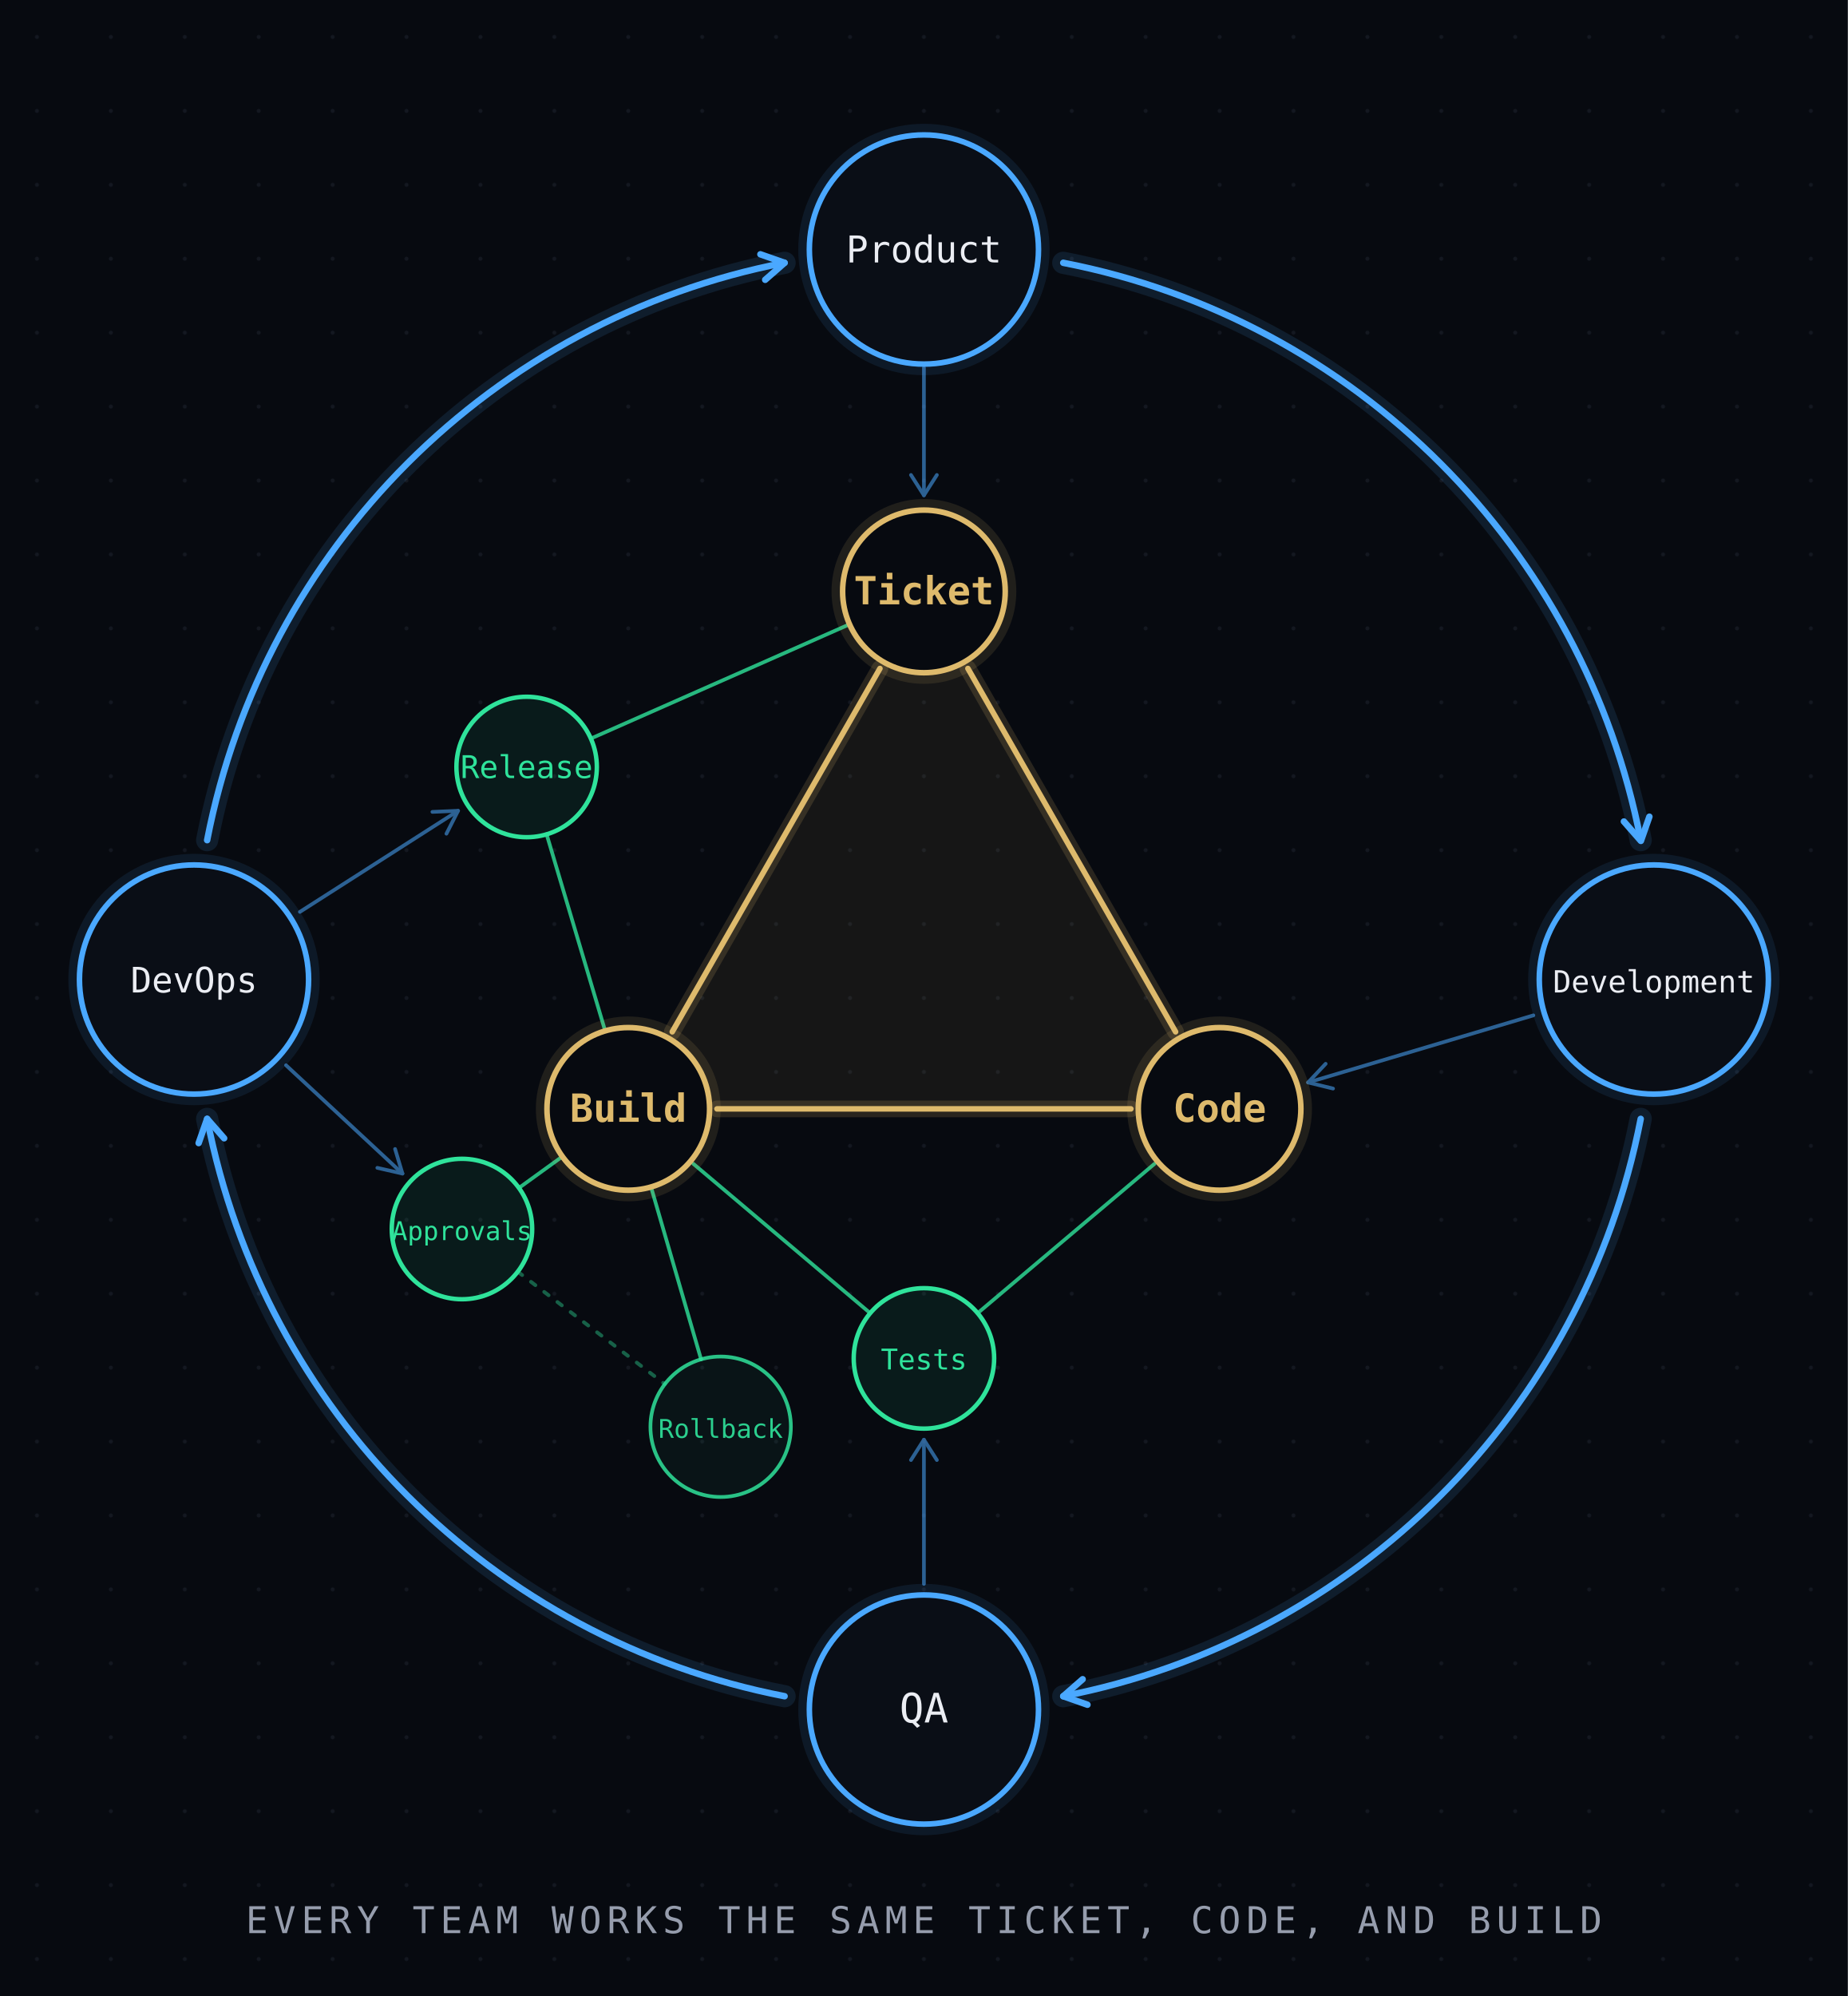
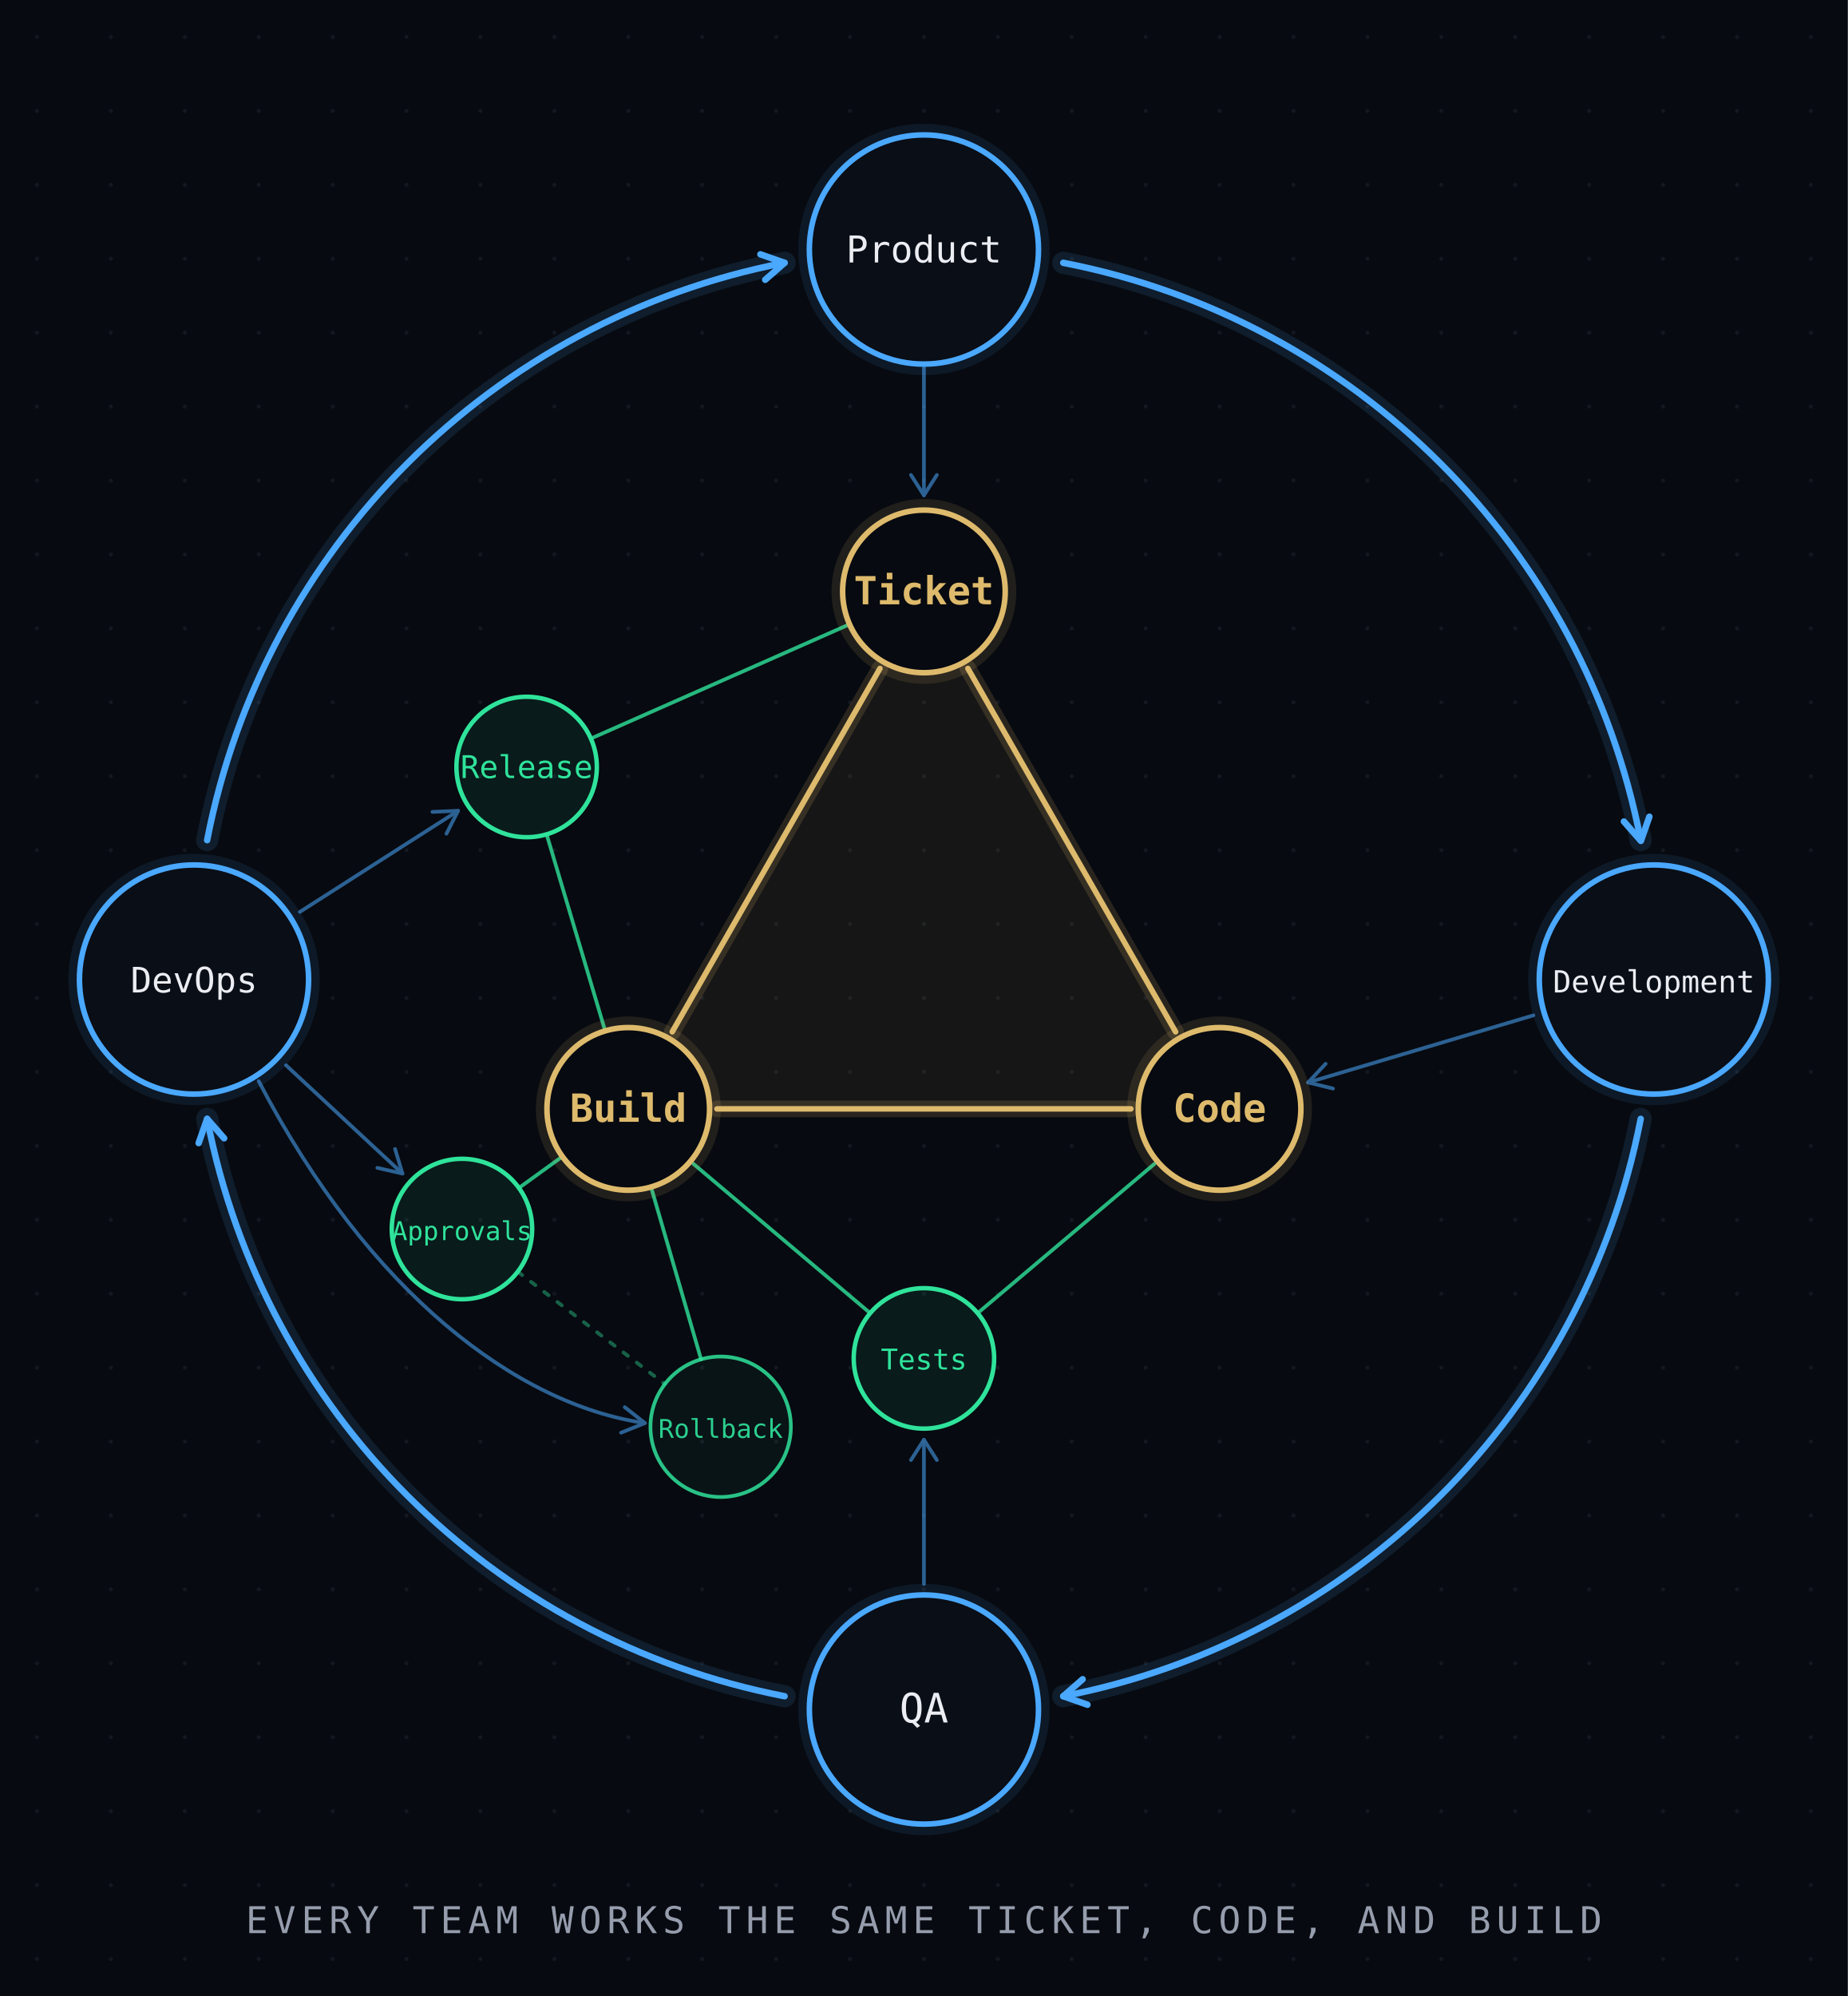
<svg xmlns="http://www.w3.org/2000/svg" viewBox="0 0 1000 1080" width="1000" height="1080" role="img" aria-labelledby="spine-title">
  <defs>
    <style>
      text { font-family: ui-monospace, SFMono-Regular, Menlo, Consolas, monospace; }
    </style>
    <pattern id="dots" width="40" height="40" patternUnits="userSpaceOnUse">
      <circle cx="20" cy="20" r="1.1" fill="#2a303f" />
    </pattern>
  </defs>
  <rect width="1000" height="1080" fill="#070a10" />
  <rect width="1000" height="1080" fill="url(#dots)" opacity="0.35" />
  <g fill="none" stroke-linecap="round">
    <g stroke="#4aa8ff" stroke-width="12" opacity="0.12">
      <path d="M 575.4 142.2 A 395 395 0 0 1 887.9 454.6" />
      <path d="M 887.9 605.4 A 395 395 0 0 1 575.4 917.8" />
      <path d="M 424.6 917.8 A 395 395 0 0 1 112.1 605.4" />
      <path d="M 112.1 454.6 A 395 395 0 0 1 424.6 142.2" />
    </g>
    <g stroke="#4aa8ff" stroke-width="3.5">
      <path d="M 575.4 142.2 A 395 395 0 0 1 887.9 454.6" />
      <path d="M 887.9 605.4 A 395 395 0 0 1 575.4 917.8" />
      <path d="M 424.6 917.8 A 395 395 0 0 1 112.1 605.4" />
      <path d="M 112.1 454.6 A 395 395 0 0 1 424.6 142.2" />
    </g>
    <g stroke="#4aa8ff" stroke-width="3.5" stroke-linejoin="round">
      <path d="M 878.8 444.5 L 888 455 L 892.6 441.9" />
      <path d="M 585.9 908.6 L 575.4 917.8 L 588.5 922.4" />
      <path d="M 121.3 615.9 L 112.1 605.4 L 107.5 618.5" />
      <path d="M 414.1 151.4 L 424.6 142.2 L 411.5 137.6" />
    </g>
  </g>
  <g stroke="#4aa8ff" stroke-width="2" opacity="0.55" fill="none" stroke-linecap="round" stroke-linejoin="round">
    <path d="M 500 199 V 268" />
    <path d="M 493 257 L 500 268 L 507 257" />
    <path d="M 829.8 549.4 L 707.9 585.7" />
    <path d="M 717.4 575.6 L 707.9 585.7 L 721.4 589.0" />
    <path d="M 500 857 V 779" />
    <path d="M 493 790 L 500 779 L 507 790" />
    <path d="M 162.3 493.4 L 247.9 438.7" />
    <path d="M 241.6 451.1 L 247.9 438.7 L 234.0 439.3" />
    <path d="M 154.8 576.4 L 217.8 635.0" />
    <path d="M 204.2 631.9 L 217.8 635.0 L 213.8 621.7" />
+     <path d="M 140 585 C 200 700, 280 760, 349 770" />
+     <path d="M 336.1 775.2 L 349 770 L 338.1 761.4" />
  </g>
  <g fill="none" stroke="#2fe39b" stroke-width="2" opacity="0.8" stroke-linecap="round">
    <path d="M 319.8 399.6 L 459.7 337.8" />
    <path d="M 295.8 451.4 L 327.5 557.8" />
    <path d="M 280.8 642.8 L 304.3 625.8" />
    <path d="M 352.3 642.2 L 379.4 735.5" />
    <path d="M 280.2 688.1 L 359.8 748.9" stroke-dasharray="3 6" opacity="0.5" />
    <path d="M 470.9 710.5 L 375.2 629.7" />
    <path d="M 529.1 710.5 L 624.8 629.7" />
  </g>
  <g>
    <circle cx="285" cy="415" r="38" fill="rgba(47,227,155,0.08)" stroke="#2fe39b" stroke-width="2.4" />
    <text x="285" y="421" text-anchor="middle" fill="#2fe39b" font-size="17">Release</text>
    <circle cx="250" cy="665" r="38" fill="rgba(47,227,155,0.08)" stroke="#2fe39b" stroke-width="2.4" />
    <text x="250" y="671" text-anchor="middle" fill="#2fe39b" font-size="14">Approvals</text>
    <circle cx="390" cy="772" r="38" fill="rgba(47,227,155,0.06)" stroke="#2fe39b" stroke-width="2" opacity="0.85" />
    <text x="390" y="778" text-anchor="middle" fill="#2fe39b" font-size="14" opacity="0.9">Rollback</text>
    <circle cx="500" cy="735" r="38" fill="rgba(47,227,155,0.08)" stroke="#2fe39b" stroke-width="2.4" />
    <text x="500" y="741" text-anchor="middle" fill="#2fe39b" font-size="15.5">Tests</text>
  </g>
  <polygon points="500,320 660,600 340,600" fill="rgba(222,186,108,0.07)" stroke="none" />
  <g fill="none" stroke-linecap="round">
    <g stroke="#deba6c" stroke-width="9" opacity="0.16">
      <path d="M 523.8 361.7 L 636.2 558.3" />
      <path d="M 476.2 361.7 L 363.8 558.3" />
      <path d="M 388 600 L 612 600" />
    </g>
    <g stroke="#deba6c" stroke-width="3">
      <path d="M 523.8 361.7 L 636.2 558.3" />
      <path d="M 476.2 361.7 L 363.8 558.3" />
      <path d="M 388 600 L 612 600" />
    </g>
  </g>
  <g>
    <circle cx="500" cy="320" r="50" fill="#deba6c" opacity="0.12" />
    <circle cx="500" cy="320" r="44" fill="#070a10" stroke="#deba6c" stroke-width="3" />
    <text x="500" y="327" text-anchor="middle" fill="#deba6c" font-size="21" font-weight="600">Ticket</text>
    <circle cx="660" cy="600" r="50" fill="#deba6c" opacity="0.12" />
    <circle cx="660" cy="600" r="44" fill="#070a10" stroke="#deba6c" stroke-width="3" />
    <text x="660" y="607" text-anchor="middle" fill="#deba6c" font-size="21" font-weight="600">Code</text>
    <circle cx="340" cy="600" r="50" fill="#deba6c" opacity="0.12" />
    <circle cx="340" cy="600" r="44" fill="#070a10" stroke="#deba6c" stroke-width="3" />
    <text x="340" y="607" text-anchor="middle" fill="#deba6c" font-size="21" font-weight="600">Build</text>
  </g>
  <g>
    <circle cx="500" cy="135" r="68" fill="#4aa8ff" opacity="0.10" />
    <circle cx="500" cy="135" r="62" fill="#0a0e16" stroke="#4aa8ff" stroke-width="3" />
    <text x="500" y="142" text-anchor="middle" fill="#ebedf3" font-size="20">Product</text>
    <circle cx="895" cy="530" r="68" fill="#4aa8ff" opacity="0.10" />
    <circle cx="895" cy="530" r="62" fill="#0a0e16" stroke="#4aa8ff" stroke-width="3" />
    <text x="895" y="537" text-anchor="middle" fill="#ebedf3" font-size="16.5">Development</text>
    <circle cx="500" cy="925" r="68" fill="#4aa8ff" opacity="0.10" />
    <circle cx="500" cy="925" r="62" fill="#0a0e16" stroke="#4aa8ff" stroke-width="3" />
    <text x="500" y="932" text-anchor="middle" fill="#ebedf3" font-size="22">QA</text>
    <circle cx="105" cy="530" r="68" fill="#4aa8ff" opacity="0.10" />
    <circle cx="105" cy="530" r="62" fill="#0a0e16" stroke="#4aa8ff" stroke-width="3" />
    <text x="105" y="537" text-anchor="middle" fill="#ebedf3" font-size="19">DevOps</text>
  </g>
  <text x="500" y="1046" text-anchor="middle" fill="#969dad" font-size="20" letter-spacing="3">EVERY TEAM WORKS THE SAME TICKET, CODE, AND BUILD</text>
</svg>
